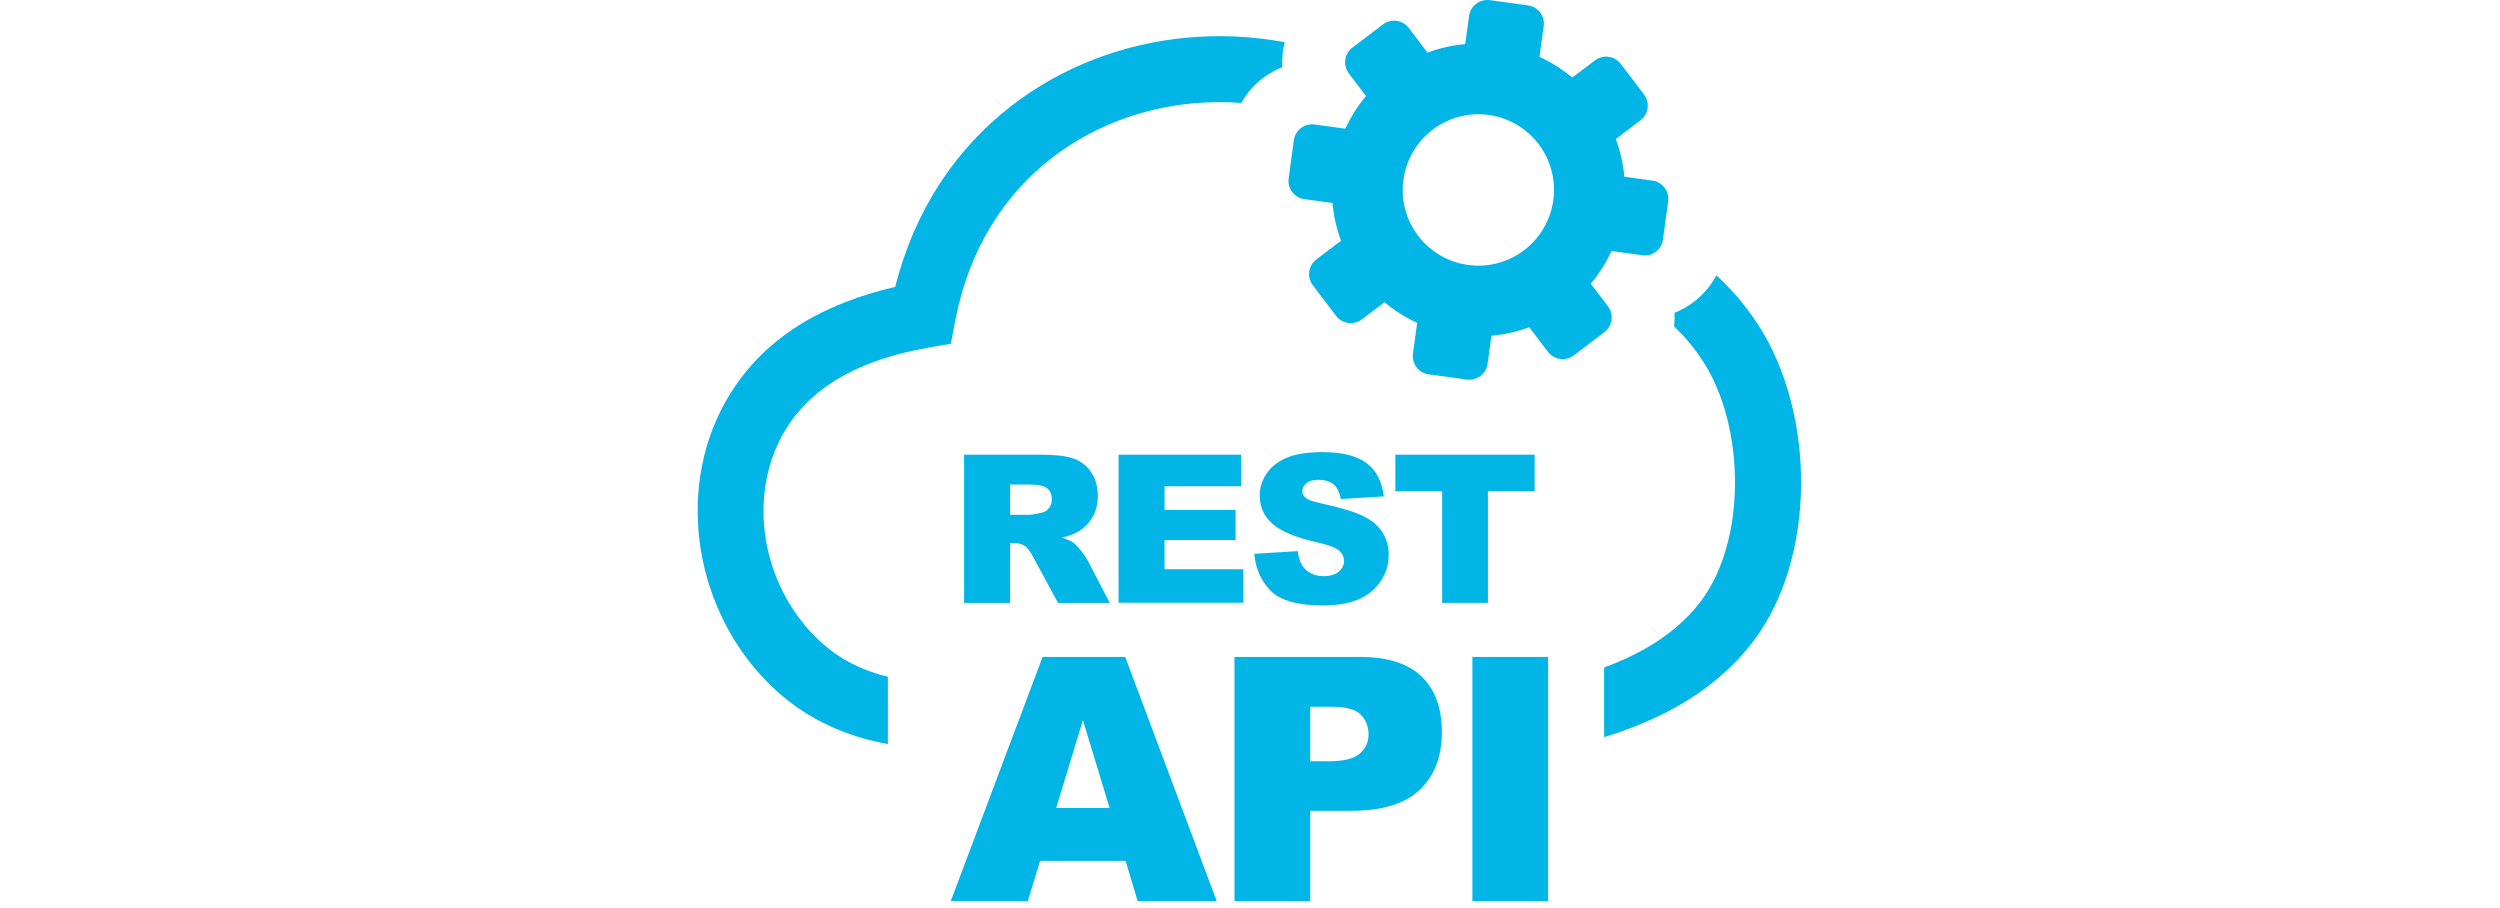
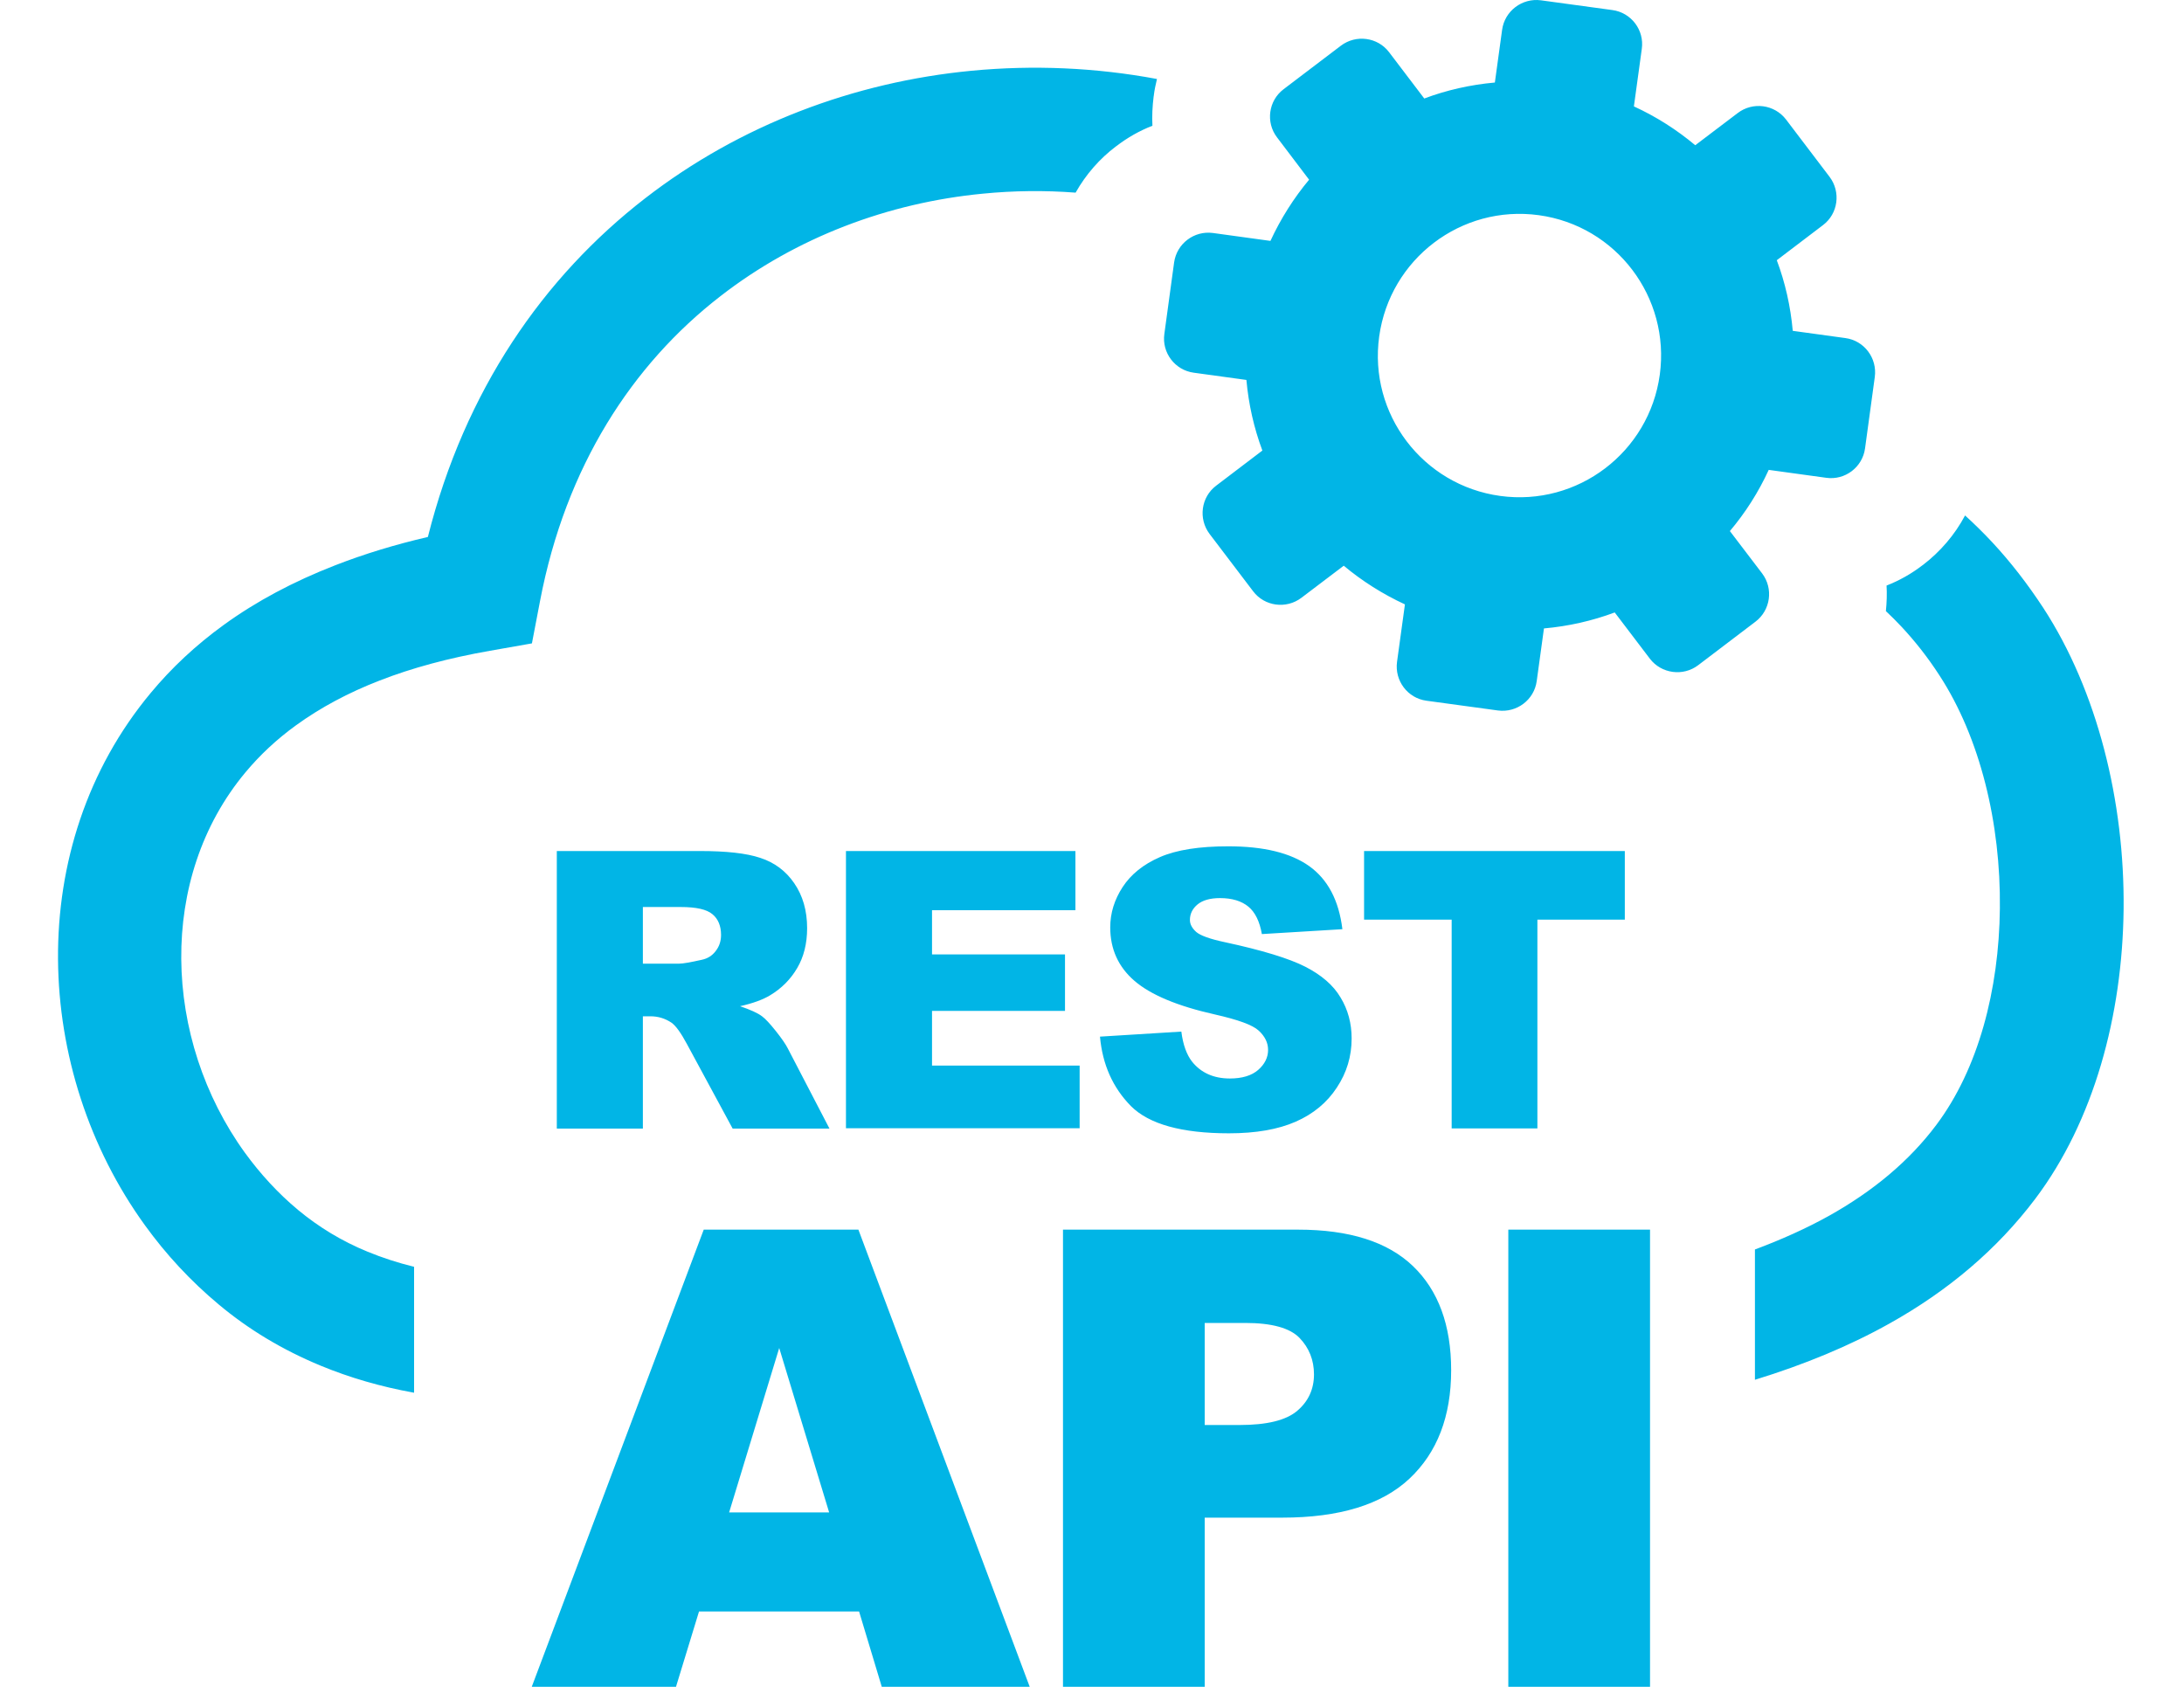
- <svg xmlns="http://www.w3.org/2000/svg" width="540" height="196" viewBox="0 0 252.273 197.364" fill="none">
+ <svg xmlns="http://www.w3.org/2000/svg" width="252" height="196" viewBox="0 0 252.273 197.364" fill="none">
  <path fill-rule="evenodd" clip-rule="evenodd" d="M 206.775 13.887 L 211.834 20.548 C 213.162 22.307 212.83 24.827 211.072 26.155 L 205.7 30.238 C 206.677 32.836 207.302 35.611 207.556 38.443 L 213.67 39.283 C 215.857 39.576 217.381 41.608 217.088 43.796 L 215.955 52.099 C 215.662 54.287 213.631 55.83 211.443 55.518 L 204.763 54.599 C 203.571 57.198 202.048 59.581 200.251 61.71 L 204.001 66.634 C 205.329 68.392 204.978 70.912 203.22 72.24 L 196.559 77.3 C 194.801 78.629 192.282 78.277 190.954 76.538 L 186.871 71.166 C 184.254 72.143 181.5 72.768 178.648 73.022 L 177.808 79.136 C 177.515 81.324 175.484 82.848 173.296 82.555 L 164.995 81.422 C 162.807 81.129 161.284 79.097 161.577 76.909 L 162.495 70.228 C 159.917 69.036 157.514 67.513 155.385 65.735 L 150.463 69.466 C 148.705 70.795 146.185 70.463 144.857 68.704 L 139.798 62.043 C 138.47 60.284 138.802 57.764 140.56 56.436 L 145.931 52.353 C 144.955 49.735 144.33 46.98 144.076 44.148 L 137.962 43.308 C 135.775 43.015 134.231 40.983 134.544 38.795 L 135.677 30.492 C 135.989 28.304 138.001 26.78 140.189 27.073 L 146.869 27.992 C 148.06 25.413 149.584 23.01 151.361 20.881 L 147.631 15.957 C 146.302 14.219 146.635 11.699 148.392 10.37 L 155.053 5.31 C 156.811 3.982 159.331 4.314 160.659 6.072 L 164.741 11.445 C 167.339 10.468 170.112 9.843 172.945 9.589 L 173.785 3.474 C 174.078 1.286 176.109 -0.257 178.297 0.036 L 186.598 1.169 C 188.785 1.462 190.328 3.494 190.016 5.682 L 189.098 12.363 C 191.696 13.555 194.079 15.078 196.227 16.876 L 201.149 13.144 C 202.907 11.796 205.427 12.128 206.775 13.887 Z M 63.954 131.121 L 63.954 98.887 L 80.556 98.887 C 83.643 98.887 85.986 99.141 87.608 99.688 C 89.229 100.216 90.557 101.192 91.534 102.619 C 92.53 104.064 93.038 105.803 93.038 107.854 C 93.038 109.632 92.647 111.195 91.885 112.484 C 91.123 113.793 90.069 114.848 88.741 115.649 C 87.901 116.157 86.729 116.587 85.244 116.919 C 86.436 117.329 87.295 117.7 87.822 118.11 C 88.194 118.384 88.721 118.951 89.405 119.81 C 90.088 120.67 90.557 121.353 90.791 121.822 L 95.635 131.141 L 84.385 131.141 L 79.072 121.314 C 78.388 120.045 77.802 119.205 77.275 118.833 C 76.552 118.345 75.732 118.091 74.833 118.091 L 73.954 118.091 L 73.954 131.141 L 63.954 131.141 L 63.954 131.121 Z M 99.073 187.248 L 80.478 187.248 L 77.802 196 L 61.044 196 L 81.025 142.882 L 98.995 142.882 L 118.899 196 L 101.71 196 L 99.073 187.248 Z M 95.596 175.741 L 89.795 156.635 L 83.975 175.741 L 95.596 175.741 Z M 122.766 142.882 L 150.072 142.882 C 156.03 142.882 160.483 144.289 163.432 147.121 C 166.382 149.954 167.866 153.998 167.866 159.214 C 167.866 164.586 166.245 168.787 163.022 171.815 C 159.799 174.843 154.858 176.347 148.236 176.347 L 139.232 176.347 L 139.232 196 L 122.766 196 L 122.766 142.882 Z M 139.232 165.583 L 143.275 165.583 C 146.459 165.583 148.705 165.036 149.994 163.922 C 151.283 162.828 151.928 161.402 151.928 159.702 C 151.928 158.042 151.361 156.616 150.248 155.463 C 149.135 154.31 147.025 153.724 143.939 153.724 L 139.232 153.724 L 139.232 165.583 Z M 174.507 142.882 L 190.973 142.882 L 190.973 196 L 174.507 196 L 174.507 142.882 Z M 73.954 111.976 L 78.154 111.976 C 78.603 111.976 79.482 111.82 80.791 111.527 C 81.455 111.39 82.002 111.058 82.412 110.511 C 82.842 109.964 83.037 109.339 83.037 108.636 C 83.037 107.6 82.705 106.78 82.041 106.233 C 81.377 105.666 80.146 105.393 78.33 105.393 L 73.954 105.393 L 73.954 111.976 Z M 97.55 98.887 L 124.211 98.887 L 124.211 105.764 L 107.55 105.764 L 107.55 110.902 L 123 110.902 L 123 117.466 L 107.55 117.466 L 107.55 123.815 L 124.7 123.815 L 124.7 131.102 L 97.55 131.102 L 97.55 98.887 Z M 127.063 120.455 L 136.517 119.869 C 136.712 121.412 137.142 122.565 137.767 123.366 C 138.802 124.655 140.267 125.319 142.162 125.319 C 143.568 125.319 144.681 124.987 145.443 124.323 C 146.205 123.659 146.595 122.877 146.595 121.998 C 146.595 121.158 146.224 120.416 145.502 119.752 C 144.779 119.087 143.08 118.482 140.404 117.876 C 136.048 116.899 132.942 115.59 131.067 113.969 C 129.192 112.347 128.255 110.277 128.255 107.756 C 128.255 106.096 128.743 104.533 129.7 103.068 C 130.657 101.603 132.102 100.431 134.036 99.591 C 135.97 98.75 138.607 98.34 141.966 98.34 C 146.088 98.34 149.213 99.102 151.381 100.645 C 153.529 102.189 154.819 104.611 155.229 107.971 L 145.873 108.538 C 145.619 107.073 145.091 105.998 144.31 105.354 C 143.509 104.689 142.396 104.357 141.009 104.357 C 139.857 104.357 138.978 104.611 138.392 105.1 C 137.806 105.588 137.513 106.194 137.513 106.897 C 137.513 107.405 137.767 107.854 138.236 108.284 C 138.704 108.694 139.798 109.104 141.556 109.476 C 145.912 110.413 149.037 111.371 150.912 112.328 C 152.787 113.285 154.174 114.477 155.014 115.903 C 155.873 117.31 156.303 118.911 156.303 120.67 C 156.303 122.74 155.737 124.635 154.584 126.374 C 153.451 128.113 151.85 129.441 149.799 130.34 C 147.748 131.239 145.17 131.688 142.044 131.688 C 136.575 131.688 132.767 130.633 130.657 128.523 C 128.548 126.374 127.356 123.698 127.063 120.455 Z M 157.748 98.887 L 188.043 98.887 L 188.043 106.858 L 177.886 106.858 L 177.886 131.121 L 167.925 131.121 L 167.925 106.858 L 157.748 106.858 L 157.748 98.887 Z M 124.231 22.385 C 120.656 22.111 117.043 22.15 113.469 22.502 C 102.472 23.557 91.788 27.562 82.959 34.419 C 72.743 42.331 64.989 54.17 62.001 69.857 L 61.063 74.76 L 56.18 75.62 C 51.395 76.46 47.117 77.613 43.367 79.078 C 39.734 80.484 36.491 82.223 33.659 84.274 C 31.393 85.915 29.44 87.752 27.78 89.744 C 22.643 95.898 20.26 103.615 20.319 111.429 C 20.377 119.361 22.955 127.37 27.721 133.954 C 29.499 136.396 31.55 138.643 33.894 140.596 C 36.277 142.569 38.952 144.21 41.96 145.441 C 43.66 146.144 45.476 146.731 47.371 147.199 L 47.371 161.832 C 43.464 161.128 39.87 160.074 36.511 158.686 C 32.077 156.85 28.151 154.486 24.694 151.595 C 21.412 148.86 18.541 145.754 16.1 142.374 C 9.595 133.388 6.079 122.408 6.001 111.468 C 5.923 100.411 9.361 89.412 16.783 80.504 C 19.186 77.613 22.018 74.956 25.26 72.611 C 29.03 69.876 33.347 67.571 38.23 65.676 C 41.589 64.367 45.183 63.273 48.973 62.394 C 53.27 45.32 62.43 32.172 74.208 23.049 C 85.225 14.512 98.487 9.53 112.14 8.221 C 119.309 7.537 126.575 7.85 133.685 9.178 C 133.528 9.823 133.392 10.468 133.313 11.132 L 133.294 11.249 C 133.157 12.363 133.099 13.476 133.157 14.61 C 131.653 15.196 130.247 15.997 128.977 16.973 L 128.919 17.012 C 127.024 18.439 125.422 20.275 124.231 22.385 Z M 227.577 59.894 C 228.671 60.89 229.725 61.925 230.761 63.039 C 232.85 65.286 234.823 67.825 236.679 70.658 C 242.929 80.27 246.133 93.105 245.996 105.666 C 245.859 117.993 242.539 130.262 235.741 139.287 C 231.307 145.168 225.624 149.973 218.807 153.783 C 214.138 156.401 208.884 158.569 203.161 160.328 L 203.161 145.187 C 206.247 144.035 209.119 142.745 211.756 141.28 C 216.893 138.408 221.092 134.911 224.237 130.711 C 229.12 124.206 231.522 115.004 231.62 105.568 C 231.737 95.664 229.315 85.72 224.608 78.492 C 223.26 76.401 221.776 74.526 220.213 72.846 C 219.608 72.201 219.002 71.596 218.377 71.01 C 218.475 70.033 218.514 69.036 218.455 68.04 C 219.959 67.454 221.365 66.653 222.635 65.676 L 222.694 65.637 C 224.705 64.094 226.385 62.14 227.577 59.894 Z M 178.043 25.003 C 187.047 26.233 193.336 34.536 192.106 43.542 C 190.875 52.548 182.574 58.858 173.57 57.627 C 164.565 56.397 158.256 48.094 159.506 39.088 C 160.756 30.082 169.038 23.772 178.043 25.003 Z" fill="#01B5E6" />
</svg>
